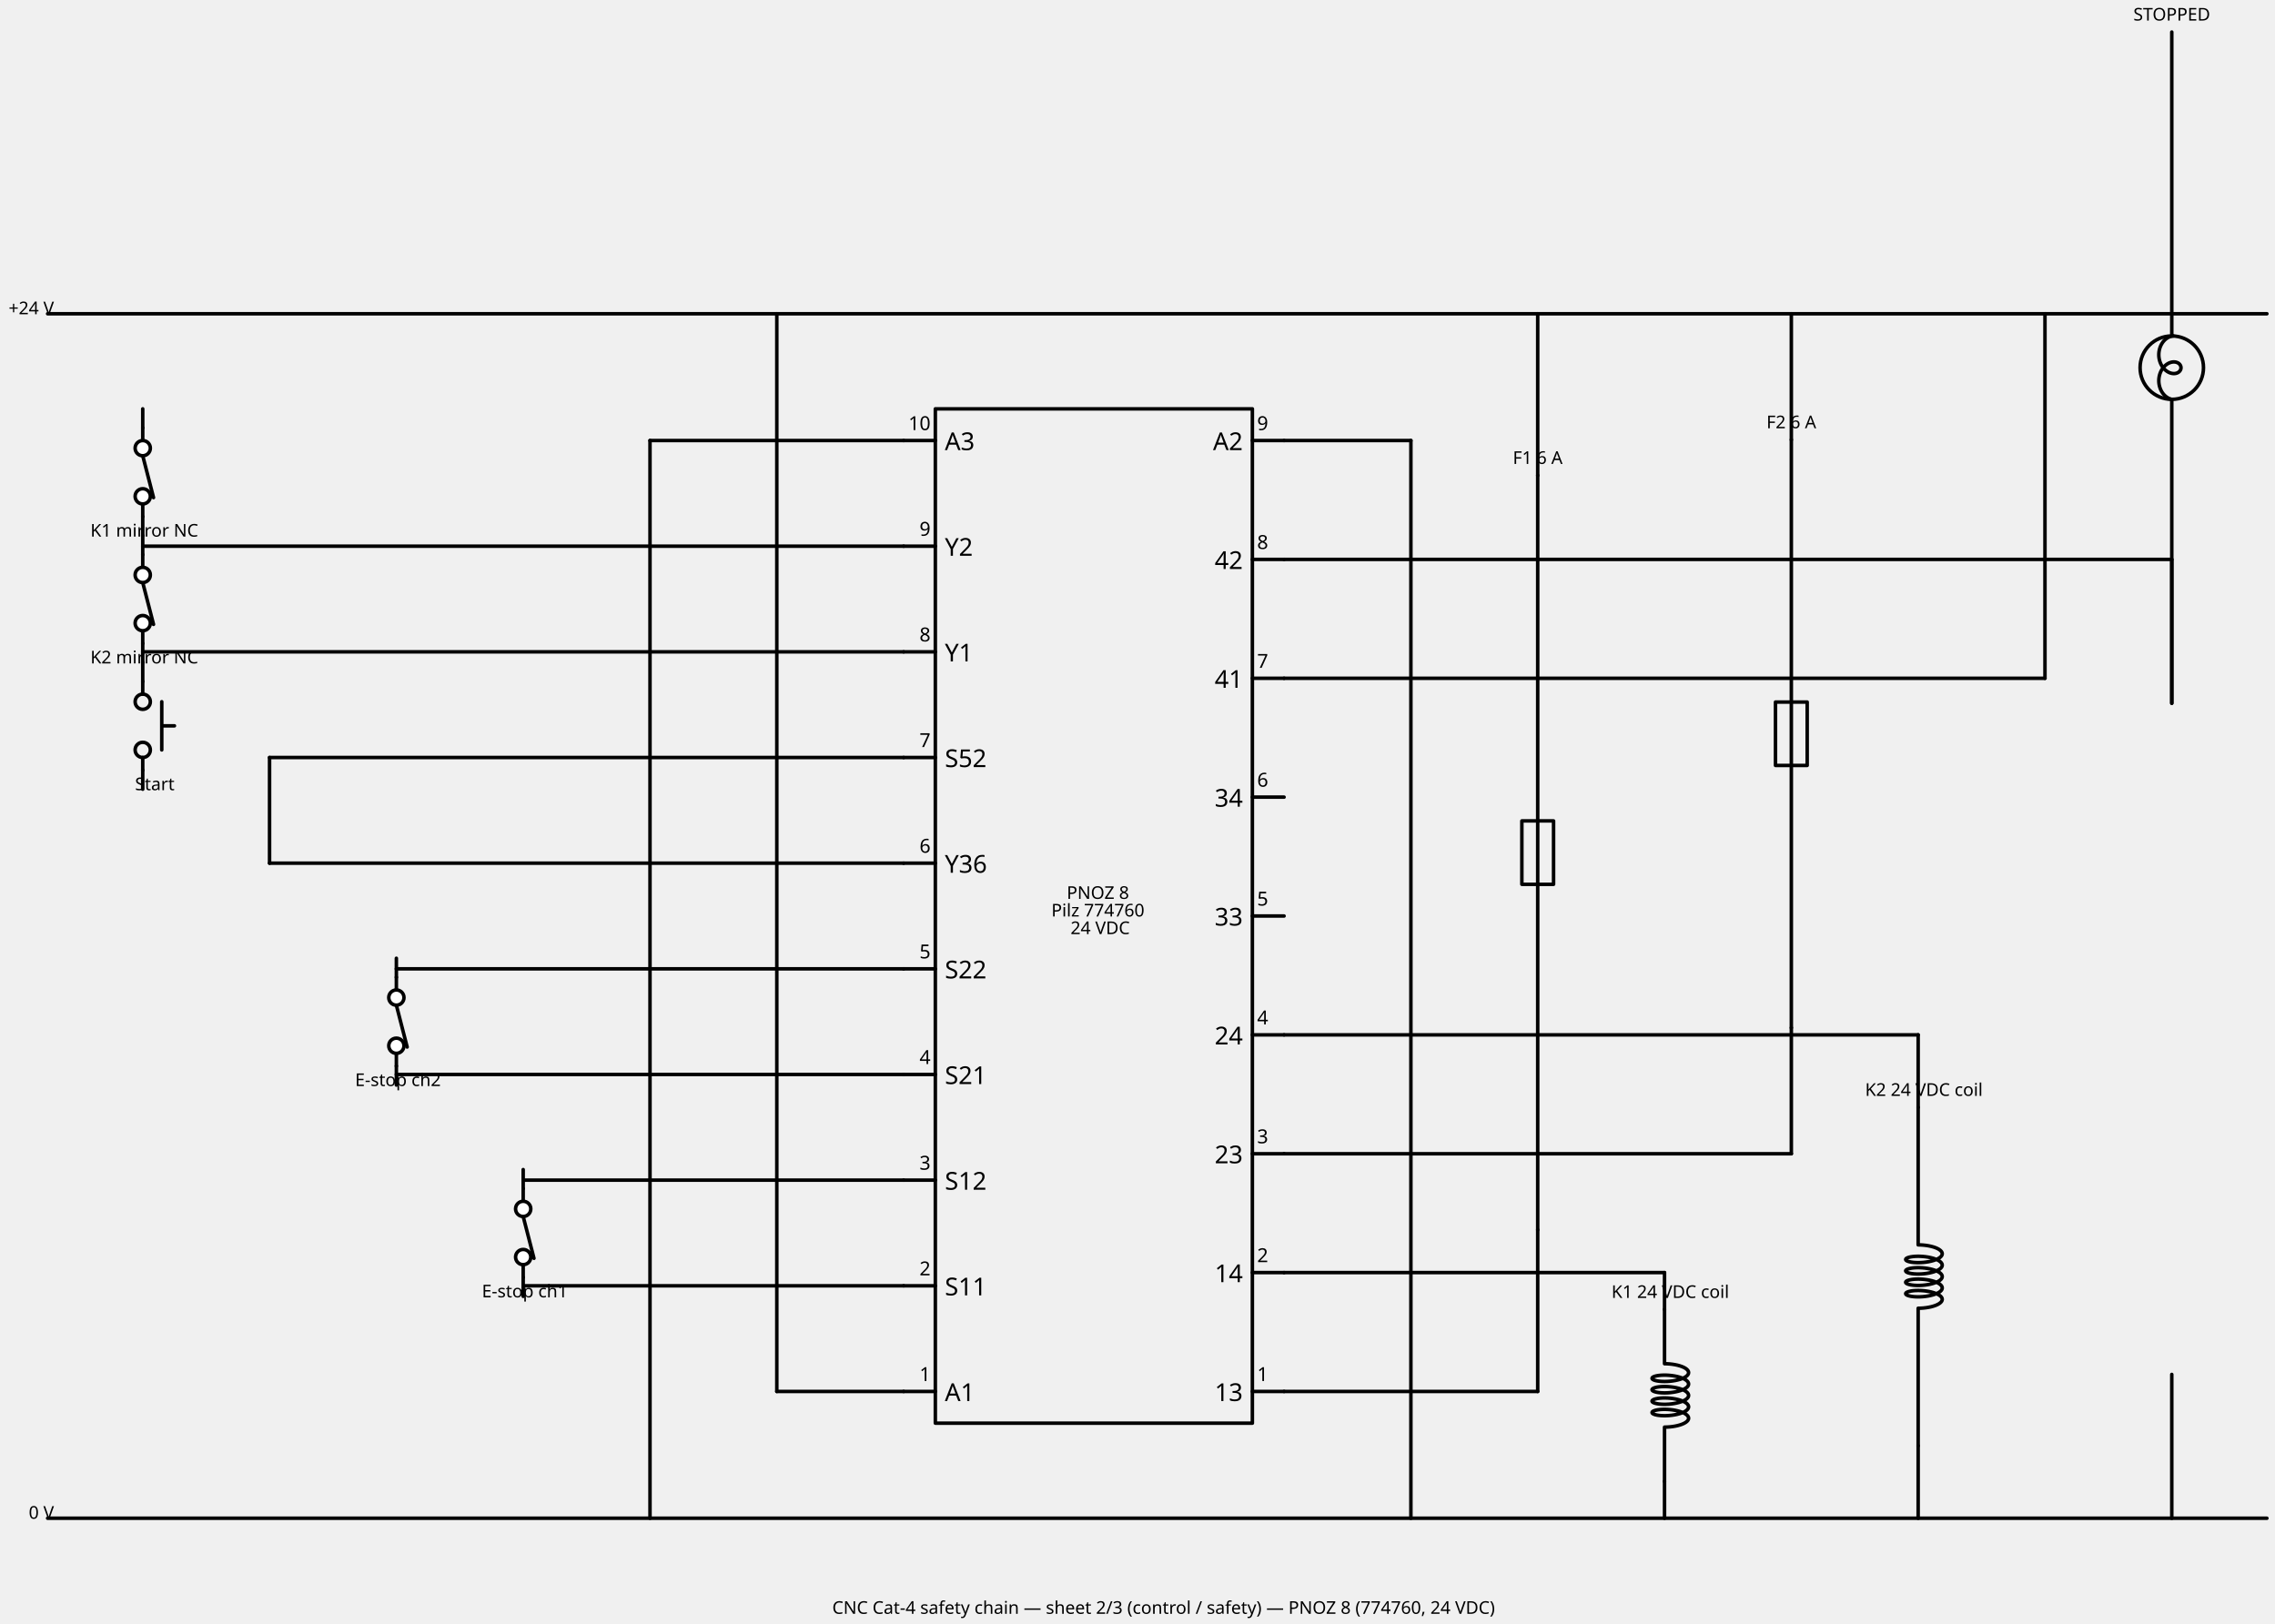
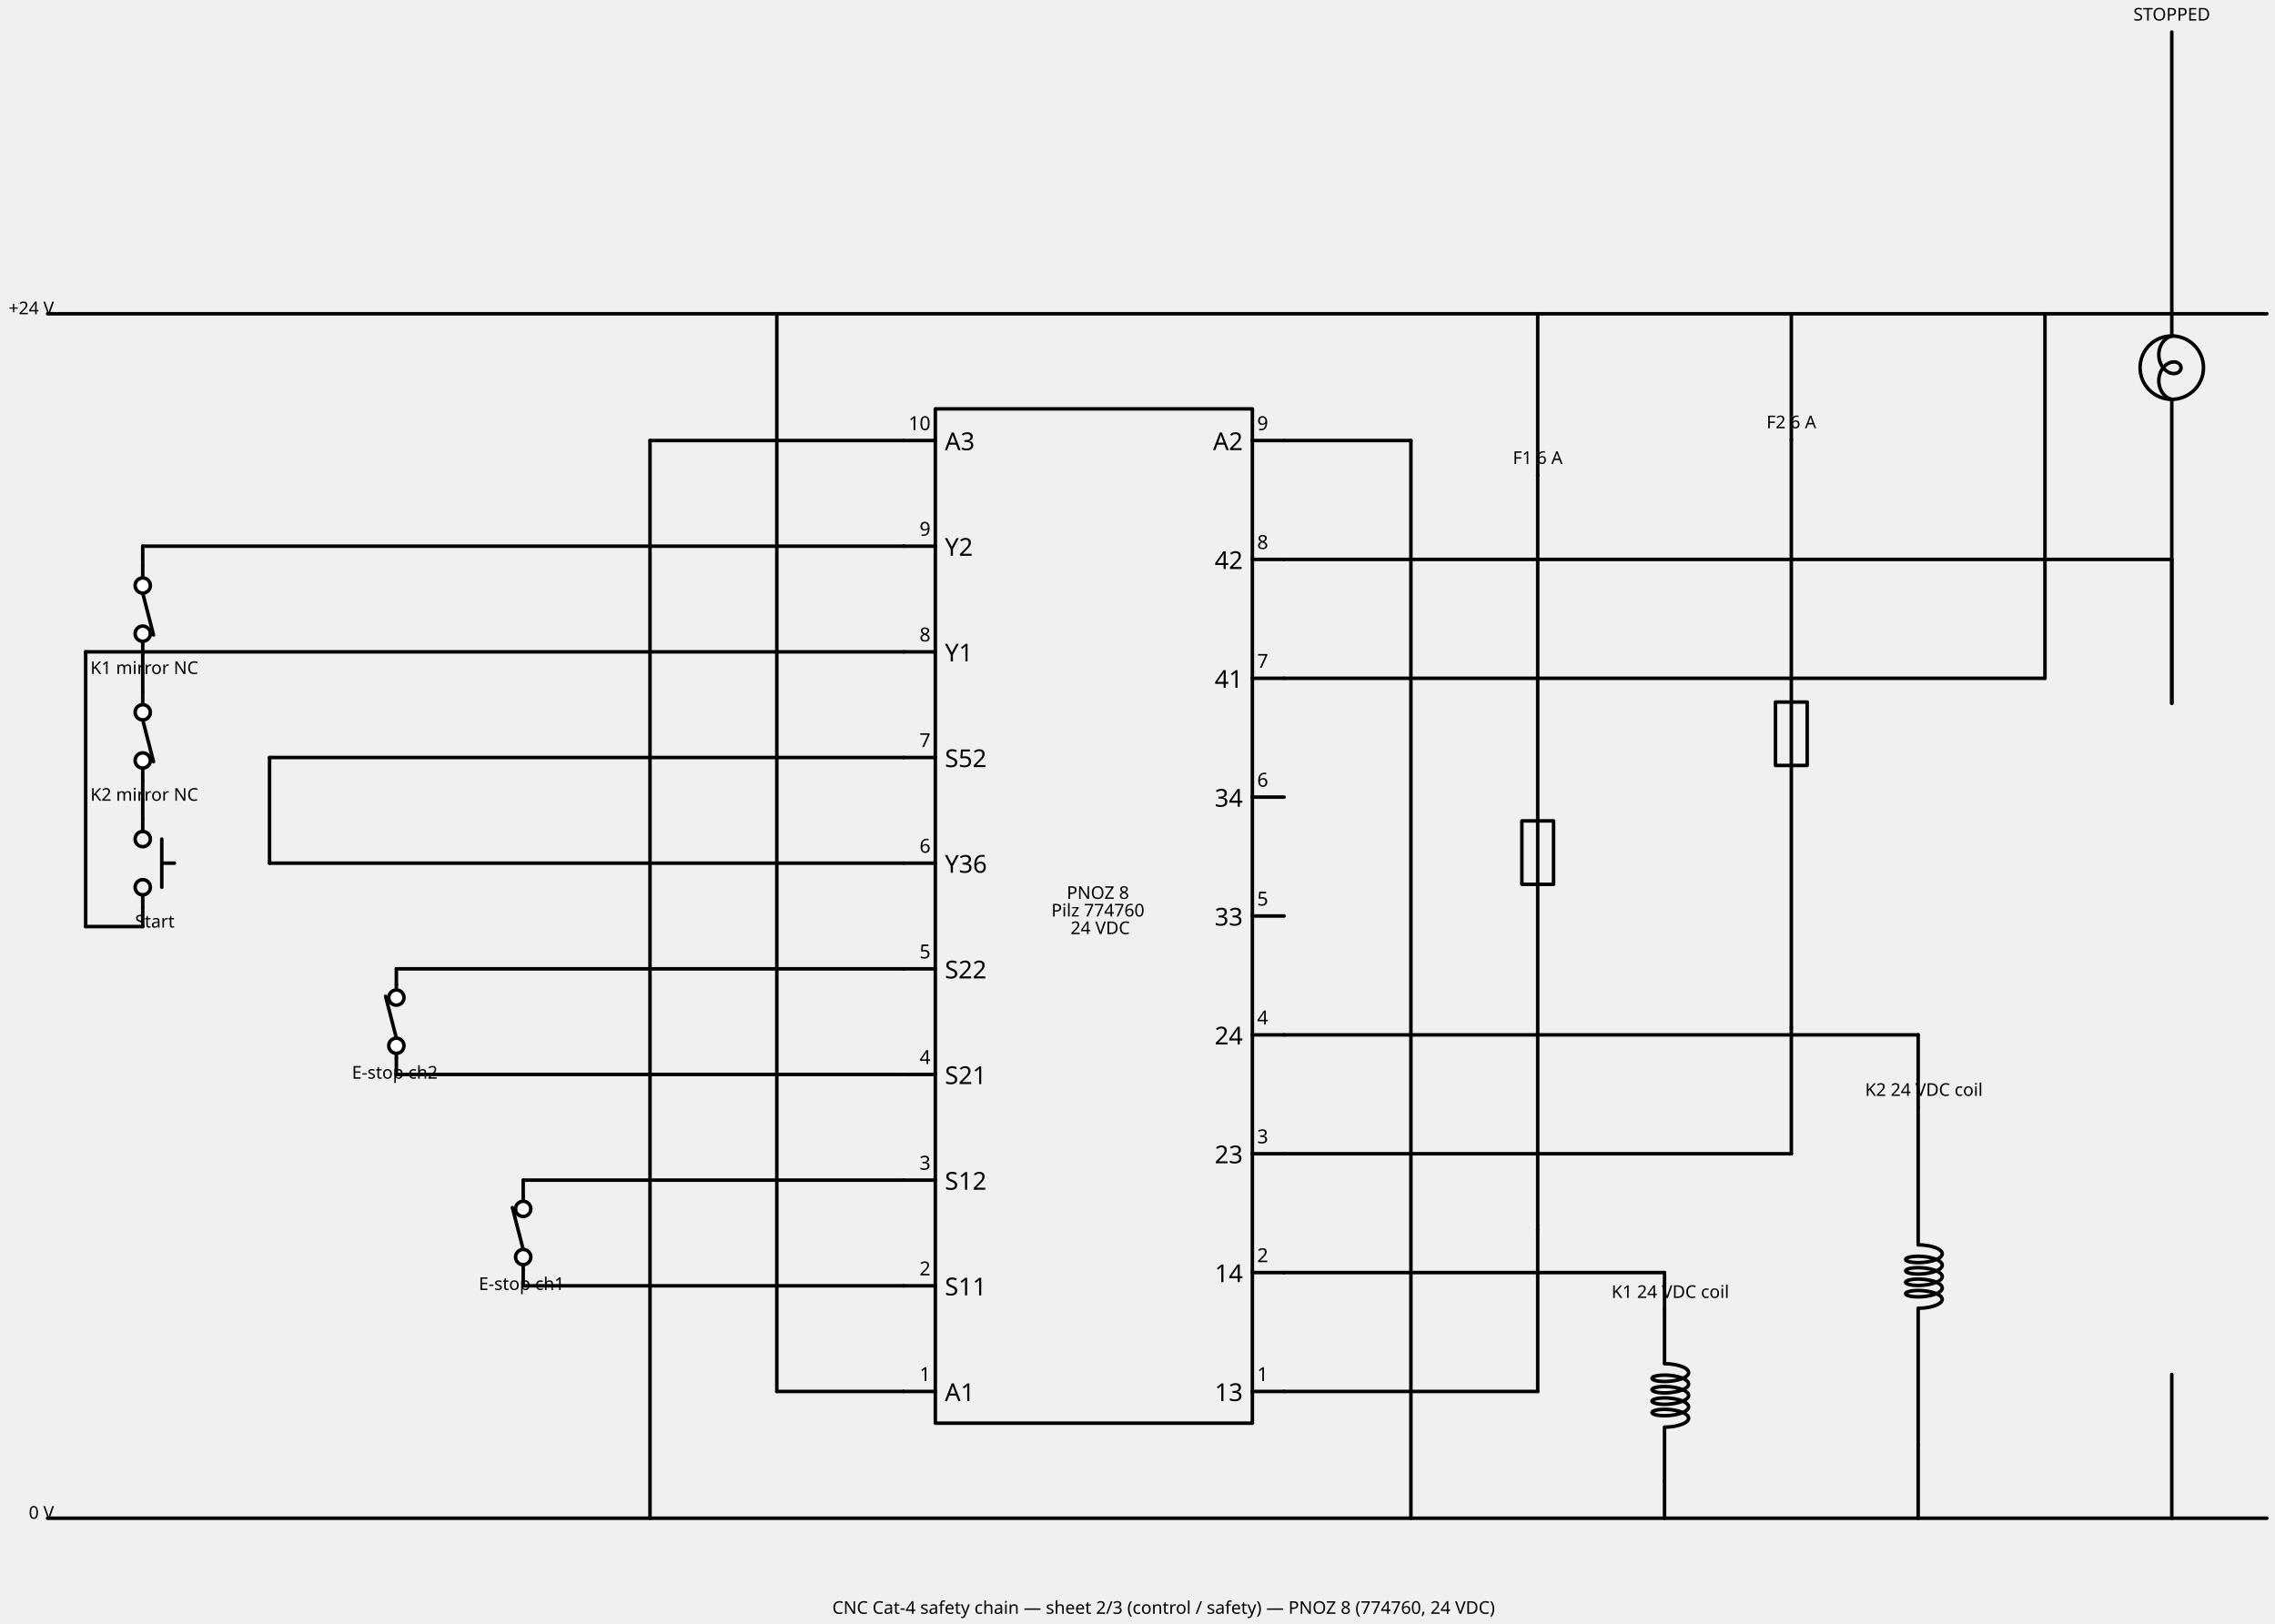
<svg xmlns="http://www.w3.org/2000/svg" xml:lang="en" height="922.175pt" width="1291.64pt" viewBox="-531.04 -808.175 1291.64 922.175">
-   <circle cx="-450.0" cy="-409.68" r="4.32" style="stroke:black;fill:none;stroke-width:2.0;stroke-dasharray:-;" />
-   <circle cx="-450.0" cy="-382.32" r="4.32" style="stroke:black;fill:none;stroke-width:2.0;stroke-dasharray:-;" />
+   <circle cx="-450.0" cy="-331.68" r="4.32" style="stroke:black;fill:none;stroke-width:2.0;stroke-dasharray:-;" />
+   <circle cx="-450.0" cy="-304.32" r="4.32" style="stroke:black;fill:none;stroke-width:2.0;stroke-dasharray:-;" />
  <circle cx="702.0" cy="-599.4" r="18.0" style="stroke:black;fill:none;stroke-width:2.0;stroke-dasharray:-;" />
  <path d="M 0.0,-0.0 L 180.0,-0.0 L 180.0,-576.0 L 0.0,-576.0 L 0.0,-0.0" style="stroke:black;fill:none;stroke-width:2.0;stroke-dasharray:-;stroke-linecap:round;stroke-linejoin:round;" />
  <path d="M 0.0,-18.0 L -18.0,-18.0" style="stroke:black;fill:none;stroke-width:2.0;stroke-dasharray:-;stroke-linecap:round;stroke-linejoin:round;" />
  <path d="M 0.0,-78 L -18.0,-78" style="stroke:black;fill:none;stroke-width:2.0;stroke-dasharray:-;stroke-linecap:round;stroke-linejoin:round;" />
  <path d="M 0.0,-138.0 L -18.0,-138.0" style="stroke:black;fill:none;stroke-width:2.0;stroke-dasharray:-;stroke-linecap:round;stroke-linejoin:round;" />
  <path d="M 0.0,-198.0 L -18.0,-198.0" style="stroke:black;fill:none;stroke-width:2.0;stroke-dasharray:-;stroke-linecap:round;stroke-linejoin:round;" />
  <path d="M 0.0,-258.0 L -18.0,-258.0" style="stroke:black;fill:none;stroke-width:2.0;stroke-dasharray:-;stroke-linecap:round;stroke-linejoin:round;" />
  <path d="M 0.0,-318.0 L -18.0,-318.0" style="stroke:black;fill:none;stroke-width:2.0;stroke-dasharray:-;stroke-linecap:round;stroke-linejoin:round;" />
  <path d="M 0.0,-378.0 L -18.0,-378.0" style="stroke:black;fill:none;stroke-width:2.0;stroke-dasharray:-;stroke-linecap:round;stroke-linejoin:round;" />
  <path d="M 0.0,-438 L -18.0,-438" style="stroke:black;fill:none;stroke-width:2.0;stroke-dasharray:-;stroke-linecap:round;stroke-linejoin:round;" />
  <path d="M 0.0,-498.0 L -18.0,-498.0" style="stroke:black;fill:none;stroke-width:2.0;stroke-dasharray:-;stroke-linecap:round;stroke-linejoin:round;" />
  <path d="M 0.0,-558.0 L -18.0,-558.0" style="stroke:black;fill:none;stroke-width:2.0;stroke-dasharray:-;stroke-linecap:round;stroke-linejoin:round;" />
  <path d="M 180.0,-18.0 L 198.0,-18.0" style="stroke:black;fill:none;stroke-width:2.0;stroke-dasharray:-;stroke-linecap:round;stroke-linejoin:round;" />
  <path d="M 180.0,-85.5 L 198.0,-85.5" style="stroke:black;fill:none;stroke-width:2.0;stroke-dasharray:-;stroke-linecap:round;stroke-linejoin:round;" />
  <path d="M 180.0,-153.0 L 198.0,-153.0" style="stroke:black;fill:none;stroke-width:2.0;stroke-dasharray:-;stroke-linecap:round;stroke-linejoin:round;" />
  <path d="M 180.0,-220.5 L 198.0,-220.5" style="stroke:black;fill:none;stroke-width:2.0;stroke-dasharray:-;stroke-linecap:round;stroke-linejoin:round;" />
  <path d="M 180.0,-288.0 L 198.0,-288.0" style="stroke:black;fill:none;stroke-width:2.0;stroke-dasharray:-;stroke-linecap:round;stroke-linejoin:round;" />
  <path d="M 180.0,-355.5 L 198.0,-355.5" style="stroke:black;fill:none;stroke-width:2.0;stroke-dasharray:-;stroke-linecap:round;stroke-linejoin:round;" />
  <path d="M 180.0,-423.0 L 198.0,-423.0" style="stroke:black;fill:none;stroke-width:2.0;stroke-dasharray:-;stroke-linecap:round;stroke-linejoin:round;" />
  <path d="M 180.0,-490.5 L 198.0,-490.5" style="stroke:black;fill:none;stroke-width:2.0;stroke-dasharray:-;stroke-linecap:round;stroke-linejoin:round;" />
  <path d="M 180.0,-558.0 L 198.0,-558.0" style="stroke:black;fill:none;stroke-width:2.0;stroke-dasharray:-;stroke-linecap:round;stroke-linejoin:round;" />
  <path d="M -18.0,-18.0 L -54.0,-18 L -90.0,-18" style="stroke:black;fill:none;stroke-width:2.0;stroke-dasharray:-;stroke-linecap:round;stroke-linejoin:round;" />
  <path d="M -90.0,-18.0 L -90,-324.0 L -90,-630.0" style="stroke:black;fill:none;stroke-width:2.0;stroke-dasharray:-;stroke-linecap:round;stroke-linejoin:round;" />
  <path d="M 198.0,-558.0 L 234.0,-558.0 L 270.0,-558.0" style="stroke:black;fill:none;stroke-width:2.0;stroke-dasharray:-;stroke-linecap:round;stroke-linejoin:round;" />
  <path d="M 270.0,-558.0 L 270,-252.0 L 270,54.0" style="stroke:black;fill:none;stroke-width:2.0;stroke-dasharray:-;stroke-linecap:round;stroke-linejoin:round;" />
  <path d="M -18.0,-558.0 L -90.0,-558.0 L -162.0,-558.0" style="stroke:black;fill:none;stroke-width:2.0;stroke-dasharray:-;stroke-linecap:round;stroke-linejoin:round;" />
  <path d="M -162.0,-558.0 L -162,-252.0 L -162,54.0" style="stroke:black;fill:none;stroke-width:2.0;stroke-dasharray:-;stroke-linecap:round;stroke-linejoin:round;" />
  <path d="M -18.0,-78 L -126.0,-78 L -234.0,-78" style="stroke:black;fill:none;stroke-width:2.0;stroke-dasharray:-;stroke-linecap:round;stroke-linejoin:round;" />
-   <path d="M -18.0,-138.0 L -126.0,-138 L -234.0,-138" style="stroke:black;fill:none;stroke-width:2.0;stroke-dasharray:-;stroke-linecap:round;stroke-linejoin:round;" />
-   <path d="M -234.0,-144.0 L -234.0,-138.6 L -234.0,-133.2" style="stroke:black;fill:none;stroke-width:2.0;stroke-dasharray:-;stroke-linecap:round;stroke-linejoin:round;" />
-   <path d="M -234.0,-133.2 L -234.0,-126.0 M -234.0,-117.36 L -227.88,-93.6 M -234.0,-90.0 L -234.0,-82.8" style="stroke:black;fill:none;stroke-width:2.0;stroke-dasharray:-;stroke-linecap:round;stroke-linejoin:round;" />
-   <path d="M -234.0,-82.8 L -234.0,-77.4 L -234.0,-72.0" style="stroke:black;fill:none;stroke-width:2.0;stroke-dasharray:-;stroke-linecap:round;stroke-linejoin:round;" />
+   <path d="M -234.0,-78 L -234.0,-82.5 L -234.0,-87" style="stroke:black;fill:none;stroke-width:2.0;stroke-dasharray:-;stroke-linecap:round;stroke-linejoin:round;" />
+   <path d="M -234.0,-87 L -234.0,-90.0 M -234.0,-98.64 L -240.12,-122.4 M -234.0,-126.0 L -234.0,-129.0" style="stroke:black;fill:none;stroke-width:2.0;stroke-dasharray:-;stroke-linecap:round;stroke-linejoin:round;" />
+   <path d="M -234.0,-129.0 L -234.0,-133.5 L -234.0,-138.0" style="stroke:black;fill:none;stroke-width:2.0;stroke-dasharray:-;stroke-linecap:round;stroke-linejoin:round;" />
+   <path d="M -234.0,-138.0 L -126.0,-138.0 L -18.0,-138.0" style="stroke:black;fill:none;stroke-width:2.0;stroke-dasharray:-;stroke-linecap:round;stroke-linejoin:round;" />
  <path d="M -18.0,-198.0 L -162.0,-198 L -306.0,-198" style="stroke:black;fill:none;stroke-width:2.0;stroke-dasharray:-;stroke-linecap:round;stroke-linejoin:round;" />
-   <path d="M -18.0,-258.0 L -162.0,-258 L -306.0,-258" style="stroke:black;fill:none;stroke-width:2.0;stroke-dasharray:-;stroke-linecap:round;stroke-linejoin:round;" />
-   <path d="M -306.0,-264.0 L -306.0,-258.6 L -306.0,-253.2" style="stroke:black;fill:none;stroke-width:2.0;stroke-dasharray:-;stroke-linecap:round;stroke-linejoin:round;" />
-   <path d="M -306.0,-253.2 L -306.0,-246 M -306.0,-237.36 L -299.88,-213.6 M -306.0,-210 L -306.0,-202.8" style="stroke:black;fill:none;stroke-width:2.0;stroke-dasharray:-;stroke-linecap:round;stroke-linejoin:round;" />
-   <path d="M -306.0,-202.8 L -306.0,-197.4 L -306.0,-192" style="stroke:black;fill:none;stroke-width:2.0;stroke-dasharray:-;stroke-linecap:round;stroke-linejoin:round;" />
+   <path d="M -306.0,-198.0 L -306.0,-202.5 L -306.0,-207.0" style="stroke:black;fill:none;stroke-width:2.0;stroke-dasharray:-;stroke-linecap:round;stroke-linejoin:round;" />
+   <path d="M -306.0,-207.0 L -306.0,-210 M -306.0,-218.64 L -312.12,-242.4 M -306.0,-246 L -306.0,-249.0" style="stroke:black;fill:none;stroke-width:2.0;stroke-dasharray:-;stroke-linecap:round;stroke-linejoin:round;" />
+   <path d="M -306.0,-249.0 L -306.0,-253.5 L -306.0,-258.0" style="stroke:black;fill:none;stroke-width:2.0;stroke-dasharray:-;stroke-linecap:round;stroke-linejoin:round;" />
+   <path d="M -306.0,-258.0 L -162.0,-258.0 L -18.0,-258.0" style="stroke:black;fill:none;stroke-width:2.0;stroke-dasharray:-;stroke-linecap:round;stroke-linejoin:round;" />
  <path d="M -18.0,-318.0 L -198.0,-318.0 L -378.0,-318" style="stroke:black;fill:none;stroke-width:2.0;stroke-dasharray:-;stroke-linecap:round;stroke-linejoin:round;" />
-   <path d="M -18.0,-378.0 L -198.0,-378.0 L -378.0,-378" style="stroke:black;fill:none;stroke-width:2.0;stroke-dasharray:-;stroke-linecap:round;stroke-linejoin:round;" />
-   <path d="M -378.0,-378.0 L -378.0,-348 L -378.0,-318" style="stroke:black;fill:none;stroke-width:2.0;stroke-dasharray:-;stroke-linecap:round;stroke-linejoin:round;" />
-   <path d="M -18.0,-438 L -234.0,-438 L -450.0,-438" style="stroke:black;fill:none;stroke-width:2.0;stroke-dasharray:-;stroke-linecap:round;stroke-linejoin:round;" />
+   <path d="M -378.0,-318.0 L -378.0,-348 L -378.0,-378.0" style="stroke:black;fill:none;stroke-width:2.0;stroke-dasharray:-;stroke-linecap:round;stroke-linejoin:round;" />
+   <path d="M -378.0,-378.0 L -198.0,-378.0 L -18.0,-378.0" style="stroke:black;fill:none;stroke-width:2.0;stroke-dasharray:-;stroke-linecap:round;stroke-linejoin:round;" />
  <path d="M -18.0,-498.0 L -234.0,-498.0 L -450.0,-498" style="stroke:black;fill:none;stroke-width:2.0;stroke-dasharray:-;stroke-linecap:round;stroke-linejoin:round;" />
-   <path d="M -450.0,-576.0 L -450.0,-570.6 L -450.0,-565.2" style="stroke:black;fill:none;stroke-width:2.0;stroke-dasharray:-;stroke-linecap:round;stroke-linejoin:round;" />
-   <path d="M -450.0,-565.2 L -450.0,-558.0 M -450.0,-549.36 L -443.88,-525.6 M -450.0,-522.0 L -450.0,-514.8" style="stroke:black;fill:none;stroke-width:2.0;stroke-dasharray:-;stroke-linecap:round;stroke-linejoin:round;" />
-   <path d="M -450.0,-514.8 L -450.0,-509.4 L -450.0,-504.0" style="stroke:black;fill:none;stroke-width:2.0;stroke-dasharray:-;stroke-linecap:round;stroke-linejoin:round;" />
-   <path d="M -450.0,-504.0 L -450.0,-498.6 L -450.0,-493.2" style="stroke:black;fill:none;stroke-width:2.0;stroke-dasharray:-;stroke-linecap:round;stroke-linejoin:round;" />
-   <path d="M -450.0,-493.2 L -450.0,-486.0 M -450.0,-477.36 L -443.88,-453.6 M -450.0,-450.0 L -450.0,-442.8" style="stroke:black;fill:none;stroke-width:2.0;stroke-dasharray:-;stroke-linecap:round;stroke-linejoin:round;" />
-   <path d="M -450.0,-442.8 L -450.0,-437.4 L -450.0,-432.0" style="stroke:black;fill:none;stroke-width:2.0;stroke-dasharray:-;stroke-linecap:round;stroke-linejoin:round;" />
-   <path d="M -450.0,-432.0 L -450.0,-426.6 L -450.0,-421.2" style="stroke:black;fill:none;stroke-width:2.0;stroke-dasharray:-;stroke-linecap:round;stroke-linejoin:round;" />
-   <path d="M -450.0,-421.2 L -450.0,-414.0 M -439.2,-409.68 L -439.2,-382.32 M -439.2,-396.0 L -432.0,-396.0 M -450.0,-378.0 L -450.0,-370.8" style="stroke:black;fill:none;stroke-width:2.0;stroke-dasharray:-;stroke-linecap:round;stroke-linejoin:round;" />
-   <path d="M -450.0,-370.8 L -450.0,-365.4 L -450.0,-360.0" style="stroke:black;fill:none;stroke-width:2.0;stroke-dasharray:-;stroke-linecap:round;stroke-linejoin:round;" />
+   <path d="M -450.0,-498.0 L -450.0,-492.6 L -450.0,-487.2" style="stroke:black;fill:none;stroke-width:2.0;stroke-dasharray:-;stroke-linecap:round;stroke-linejoin:round;" />
+   <path d="M -450.0,-487.2 L -450.0,-480.0 M -450.0,-471.36 L -443.88,-447.6 M -450.0,-444.0 L -450.0,-436.8" style="stroke:black;fill:none;stroke-width:2.0;stroke-dasharray:-;stroke-linecap:round;stroke-linejoin:round;" />
+   <path d="M -450.0,-436.8 L -450.0,-431.4 L -450.0,-426.0" style="stroke:black;fill:none;stroke-width:2.0;stroke-dasharray:-;stroke-linecap:round;stroke-linejoin:round;" />
+   <path d="M -450.0,-426.0 L -450.0,-420.6 L -450.0,-415.2" style="stroke:black;fill:none;stroke-width:2.0;stroke-dasharray:-;stroke-linecap:round;stroke-linejoin:round;" />
+   <path d="M -450.0,-415.2 L -450.0,-408 M -450.0,-399.36 L -443.88,-375.6 M -450.0,-372 L -450.0,-364.8" style="stroke:black;fill:none;stroke-width:2.0;stroke-dasharray:-;stroke-linecap:round;stroke-linejoin:round;" />
+   <path d="M -450.0,-364.8 L -450.0,-359.4 L -450.0,-354.0" style="stroke:black;fill:none;stroke-width:2.0;stroke-dasharray:-;stroke-linecap:round;stroke-linejoin:round;" />
+   <path d="M -450.0,-354.0 L -450.0,-348.6 L -450.0,-343.2" style="stroke:black;fill:none;stroke-width:2.0;stroke-dasharray:-;stroke-linecap:round;stroke-linejoin:round;" />
+   <path d="M -450.0,-343.2 L -450.0,-336 M -439.2,-331.68 L -439.2,-304.32 M -439.2,-318 L -432.0,-318 M -450.0,-300 L -450.0,-292.8" style="stroke:black;fill:none;stroke-width:2.0;stroke-dasharray:-;stroke-linecap:round;stroke-linejoin:round;" />
+   <path d="M -450.0,-292.8 L -450.0,-287.4 L -450.0,-282.0" style="stroke:black;fill:none;stroke-width:2.0;stroke-dasharray:-;stroke-linecap:round;stroke-linejoin:round;" />
+   <path d="M -18.0,-438 L -250.2,-438 L -482.4,-438" style="stroke:black;fill:none;stroke-width:2.0;stroke-dasharray:-;stroke-linecap:round;stroke-linejoin:round;" />
+   <path d="M -482.4,-438 L -482.4,-360.0 L -482.4,-282.0" style="stroke:black;fill:none;stroke-width:2.0;stroke-dasharray:-;stroke-linecap:round;stroke-linejoin:round;" />
+   <path d="M -482.4,-282.0 L -466.2,-282.0 L -450.0,-282.0" style="stroke:black;fill:none;stroke-width:2.0;stroke-dasharray:-;stroke-linecap:round;stroke-linejoin:round;" />
  <path d="M 198.0,-18.0 L 270.0,-18.0 L 342.0,-18.0" style="stroke:black;fill:none;stroke-width:2.0;stroke-dasharray:-;stroke-linecap:round;stroke-linejoin:round;" />
  <path d="M 342.0,-18.0 L 342.0,-63.9 L 342.0,-109.8" style="stroke:black;fill:none;stroke-width:2.0;stroke-dasharray:-;stroke-linecap:round;stroke-linejoin:round;" />
  <path d="M 342.0,-109.8 L 342.0,-306.0 L 333.0,-306.0 L 333.0,-342.0 L 351.0,-342.0 L 351.0,-306.0 L 342.0,-306.0 M 342.0,-342.0 L 342.0,-538.2" style="stroke:black;fill:none;stroke-width:2.0;stroke-dasharray:-;stroke-linecap:round;stroke-linejoin:round;" />
  <path d="M 342.0,-306.0 L 342.0,-342.0" style="stroke:black;fill:none;stroke-width:2.0;stroke-dasharray:-;stroke-linecap:round;stroke-linejoin:round;" />
  <path d="M 342.0,-538.2 L 342.0,-584.1 L 342.0,-630.0" style="stroke:black;fill:none;stroke-width:2.0;stroke-dasharray:-;stroke-linecap:round;stroke-linejoin:round;" />
  <path d="M 198.0,-85.5 L 306.0,-85.5 L 414.0,-85.5" style="stroke:black;fill:none;stroke-width:2.0;stroke-dasharray:-;stroke-linecap:round;stroke-linejoin:round;" />
  <path d="M 414.0,-85.5 L 414.0,-75.038 L 414.0,-64.575" style="stroke:black;fill:none;stroke-width:2.0;stroke-dasharray:-;stroke-linecap:round;stroke-linejoin:round;" />
  <path d="M 414.0,-64.575 L 414.0,-33.75 L 415.463,-33.717 L 416.964,-33.616 L 418.472,-33.446 L 419.955,-33.208 L 421.382,-32.904 L 422.722,-32.536 L 423.947,-32.11 L 425.033,-31.63 L 425.954,-31.105 L 426.693,-30.542 L 427.234,-29.95 L 427.565,-29.338 L 427.679,-28.716 L 427.574,-28.093 L 427.252,-27.481 L 426.72,-26.887 L 425.989,-26.323 L 425.075,-25.796 L 423.996,-25.315 L 422.776,-24.886 L 421.44,-24.516 L 420.016,-24.209 L 418.535,-23.968 L 417.027,-23.795 L 415.525,-23.691 L 414.06,-23.656 L 412.663,-23.685 L 411.363,-23.776 L 410.188,-23.924 L 409.162,-24.122 L 408.308,-24.362 L 407.643,-24.638 L 407.181,-24.939 L 406.932,-25.257 L 406.901,-25.581 L 407.089,-25.901 L 407.492,-26.208 L 408.101,-26.492 L 408.904,-26.744 L 409.883,-26.955 L 411.019,-27.117 L 412.286,-27.225 L 413.659,-27.272 L 415.108,-27.255 L 416.603,-27.17 L 418.112,-27.017 L 419.604,-26.795 L 421.047,-26.506 L 422.41,-26.153 L 423.666,-25.74 L 424.787,-25.273 L 425.749,-24.759 L 426.534,-24.204 L 427.123,-23.618 L 427.505,-23.01 L 427.671,-22.389 L 427.619,-21.766 L 427.349,-21.15 L 426.866,-20.551 L 426.181,-19.979 L 425.309,-19.442 L 424.268,-18.949 L 423.08,-18.507 L 421.769,-18.123 L 420.364,-17.8 L 418.893,-17.543 L 417.389,-17.354 L 415.883,-17.234 L 414.406,-17.182 L 412.99,-17.196 L 411.664,-17.273 L 410.457,-17.407 L 409.393,-17.594 L 408.496,-17.825 L 407.784,-18.093 L 407.273,-18.389 L 406.972,-18.704 L 406.889,-19.027 L 407.024,-19.349 L 407.376,-19.66 L 407.937,-19.95 L 408.695,-20.21 L 409.634,-20.432 L 410.734,-20.606 L 411.972,-20.728 L 413.322,-20.79 L 414.755,-20.788 L 416.242,-20.72 L 417.751,-20.583 L 419.25,-20.378 L 420.707,-20.105 L 422.092,-19.767 L 423.376,-19.368 L 424.532,-18.913 L 425.534,-18.409 L 426.363,-17.864 L 427,-17.284 L 427.433,-16.68 L 427.652,-16.062 L 427.652,-15.438 L 427.433,-14.82 L 427,-14.216 L 426.363,-13.636 L 425.534,-13.091 L 424.532,-12.587 L 423.376,-12.132 L 422.092,-11.733 L 420.707,-11.395 L 419.25,-11.122 L 417.751,-10.917 L 416.242,-10.78 L 414.755,-10.712 L 413.322,-10.71 L 411.972,-10.772 L 410.734,-10.894 L 409.634,-11.068 L 408.695,-11.29 L 407.937,-11.55 L 407.376,-11.84 L 407.024,-12.151 L 406.889,-12.473 L 406.972,-12.796 L 407.273,-13.111 L 407.784,-13.407 L 408.496,-13.675 L 409.393,-13.906 L 410.457,-14.093 L 411.664,-14.227 L 412.99,-14.304 L 414.406,-14.318 L 415.883,-14.266 L 417.389,-14.146 L 418.893,-13.957 L 420.364,-13.7 L 421.769,-13.377 L 423.08,-12.993 L 424.268,-12.551 L 425.309,-12.058 L 426.181,-11.521 L 426.866,-10.949 L 427.349,-10.35 L 427.619,-9.734 L 427.671,-9.111 L 427.505,-8.49 L 427.123,-7.882 L 426.534,-7.296 L 425.749,-6.741 L 424.787,-6.227 L 423.666,-5.76 L 422.41,-5.347 L 421.047,-4.994 L 419.604,-4.705 L 418.112,-4.483 L 416.603,-4.33 L 415.108,-4.245 L 413.659,-4.228 L 412.286,-4.275 L 411.019,-4.383 L 409.883,-4.545 L 408.904,-4.756 L 408.101,-5.008 L 407.492,-5.292 L 407.089,-5.599 L 406.901,-5.919 L 406.932,-6.243 L 407.181,-6.561 L 407.643,-6.862 L 408.308,-7.138 L 409.162,-7.378 L 410.188,-7.576 L 411.363,-7.724 L 412.663,-7.815 L 414.06,-7.844 L 415.525,-7.809 L 417.027,-7.705 L 418.535,-7.532 L 420.016,-7.291 L 421.44,-6.984 L 422.776,-6.614 L 423.996,-6.185 L 425.075,-5.704 L 425.989,-5.177 L 426.72,-4.613 L 427.252,-4.019 L 427.574,-3.407 L 427.679,-2.784 L 427.565,-2.162 L 427.234,-1.55 L 426.693,-0.958 L 425.954,-0.395 L 425.033,0.13 L 423.947,0.61 L 422.722,1.036 L 421.382,1.404 L 419.955,1.708 L 418.472,1.946 L 416.964,2.116 L 415.463,2.217 L 414,2.25 L 414,33.075" style="stroke:black;fill:none;stroke-width:2.0;stroke-dasharray:-;stroke-linecap:round;stroke-linejoin:round;" />
  <path d="M 414.0,33.075 L 414.0,43.537 L 414.0,54.0" style="stroke:black;fill:none;stroke-width:2.0;stroke-dasharray:-;stroke-linecap:round;stroke-linejoin:round;" />
  <path d="M 198.0,-153.0 L 342.0,-153.0 L 486.0,-153.0" style="stroke:black;fill:none;stroke-width:2.0;stroke-dasharray:-;stroke-linecap:round;stroke-linejoin:round;" />
  <path d="M 486.0,-153.0 L 486.0,-188.775 L 486.0,-224.55" style="stroke:black;fill:none;stroke-width:2.0;stroke-dasharray:-;stroke-linecap:round;stroke-linejoin:round;" />
  <path d="M 486.0,-224.55 L 486.0,-373.5 L 477.0,-373.5 L 477.0,-409.5 L 495.0,-409.5 L 495.0,-373.5 L 486.0,-373.5 M 486.0,-409.5 L 486.0,-558.45" style="stroke:black;fill:none;stroke-width:2.0;stroke-dasharray:-;stroke-linecap:round;stroke-linejoin:round;" />
  <path d="M 486.0,-373.5 L 486.0,-409.5" style="stroke:black;fill:none;stroke-width:2.0;stroke-dasharray:-;stroke-linecap:round;stroke-linejoin:round;" />
  <path d="M 486.0,-558.45 L 486.0,-594.225 L 486.0,-630.0" style="stroke:black;fill:none;stroke-width:2.0;stroke-dasharray:-;stroke-linecap:round;stroke-linejoin:round;" />
  <path d="M 198.0,-220.5 L 378.0,-220.5 L 558.0,-220.5" style="stroke:black;fill:none;stroke-width:2.0;stroke-dasharray:-;stroke-linecap:round;stroke-linejoin:round;" />
  <path d="M 558.0,-220.5 L 558.0,-199.912 L 558.0,-179.325" style="stroke:black;fill:none;stroke-width:2.0;stroke-dasharray:-;stroke-linecap:round;stroke-linejoin:round;" />
  <path d="M 558.0,-179.325 L 558.0,-101.25 L 559.463,-101.217 L 560.964,-101.116 L 562.472,-100.946 L 563.955,-100.708 L 565.382,-100.404 L 566.722,-100.036 L 567.947,-99.61 L 569.033,-99.13 L 569.954,-98.605 L 570.693,-98.042 L 571.234,-97.45 L 571.565,-96.838 L 571.679,-96.216 L 571.574,-95.593 L 571.252,-94.981 L 570.72,-94.387 L 569.989,-93.823 L 569.075,-93.296 L 567.996,-92.815 L 566.776,-92.386 L 565.44,-92.016 L 564.016,-91.709 L 562.535,-91.468 L 561.027,-91.295 L 559.525,-91.191 L 558.06,-91.156 L 556.663,-91.185 L 555.363,-91.276 L 554.188,-91.424 L 553.162,-91.622 L 552.308,-91.862 L 551.643,-92.138 L 551.181,-92.439 L 550.932,-92.757 L 550.901,-93.081 L 551.089,-93.401 L 551.492,-93.708 L 552.101,-93.992 L 552.904,-94.244 L 553.883,-94.455 L 555.019,-94.617 L 556.286,-94.725 L 557.659,-94.772 L 559.108,-94.755 L 560.603,-94.67 L 562.112,-94.517 L 563.604,-94.295 L 565.047,-94.006 L 566.41,-93.653 L 567.666,-93.24 L 568.787,-92.773 L 569.749,-92.259 L 570.534,-91.704 L 571.123,-91.118 L 571.505,-90.51 L 571.671,-89.889 L 571.619,-89.266 L 571.349,-88.65 L 570.866,-88.051 L 570.181,-87.479 L 569.309,-86.942 L 568.268,-86.449 L 567.08,-86.007 L 565.769,-85.623 L 564.364,-85.3 L 562.893,-85.043 L 561.389,-84.854 L 559.883,-84.734 L 558.406,-84.682 L 556.99,-84.696 L 555.664,-84.773 L 554.457,-84.907 L 553.393,-85.094 L 552.496,-85.325 L 551.784,-85.593 L 551.273,-85.889 L 550.972,-86.204 L 550.889,-86.527 L 551.024,-86.849 L 551.376,-87.16 L 551.937,-87.45 L 552.695,-87.71 L 553.634,-87.932 L 554.734,-88.106 L 555.972,-88.228 L 557.322,-88.29 L 558.755,-88.288 L 560.242,-88.22 L 561.751,-88.083 L 563.25,-87.878 L 564.707,-87.605 L 566.092,-87.267 L 567.376,-86.868 L 568.532,-86.413 L 569.534,-85.909 L 570.363,-85.364 L 571,-84.784 L 571.433,-84.18 L 571.652,-83.562 L 571.652,-82.938 L 571.433,-82.32 L 571,-81.716 L 570.363,-81.136 L 569.534,-80.591 L 568.532,-80.087 L 567.376,-79.632 L 566.092,-79.233 L 564.707,-78.895 L 563.25,-78.622 L 561.751,-78.417 L 560.242,-78.28 L 558.755,-78.212 L 557.322,-78.21 L 555.972,-78.272 L 554.734,-78.394 L 553.634,-78.568 L 552.695,-78.79 L 551.937,-79.05 L 551.376,-79.34 L 551.024,-79.651 L 550.889,-79.973 L 550.972,-80.296 L 551.273,-80.611 L 551.784,-80.907 L 552.496,-81.175 L 553.393,-81.406 L 554.457,-81.593 L 555.664,-81.727 L 556.99,-81.804 L 558.406,-81.818 L 559.883,-81.766 L 561.389,-81.646 L 562.893,-81.457 L 564.364,-81.2 L 565.769,-80.877 L 567.08,-80.493 L 568.268,-80.051 L 569.309,-79.558 L 570.181,-79.021 L 570.866,-78.449 L 571.349,-77.85 L 571.619,-77.234 L 571.671,-76.611 L 571.505,-75.99 L 571.123,-75.382 L 570.534,-74.796 L 569.749,-74.241 L 568.787,-73.727 L 567.666,-73.26 L 566.41,-72.847 L 565.047,-72.494 L 563.604,-72.205 L 562.112,-71.983 L 560.603,-71.83 L 559.108,-71.745 L 557.659,-71.728 L 556.286,-71.775 L 555.019,-71.883 L 553.883,-72.045 L 552.904,-72.256 L 552.101,-72.508 L 551.492,-72.792 L 551.089,-73.099 L 550.901,-73.419 L 550.932,-73.743 L 551.181,-74.061 L 551.643,-74.362 L 552.308,-74.638 L 553.162,-74.878 L 554.188,-75.076 L 555.363,-75.224 L 556.663,-75.315 L 558.06,-75.344 L 559.525,-75.309 L 561.027,-75.205 L 562.535,-75.032 L 564.016,-74.791 L 565.44,-74.484 L 566.776,-74.114 L 567.996,-73.685 L 569.075,-73.204 L 569.989,-72.677 L 570.72,-72.113 L 571.252,-71.519 L 571.574,-70.907 L 571.679,-70.284 L 571.565,-69.662 L 571.234,-69.05 L 570.693,-68.458 L 569.954,-67.895 L 569.033,-67.37 L 567.947,-66.89 L 566.722,-66.464 L 565.382,-66.096 L 563.955,-65.792 L 562.472,-65.554 L 560.964,-65.384 L 559.463,-65.283 L 558,-65.25 L 558,12.825" style="stroke:black;fill:none;stroke-width:2.0;stroke-dasharray:-;stroke-linecap:round;stroke-linejoin:round;" />
  <path d="M 558.0,12.825 L 558.0,33.413 L 558.0,54.0" style="stroke:black;fill:none;stroke-width:2.0;stroke-dasharray:-;stroke-linecap:round;stroke-linejoin:round;" />
  <path d="M 198.0,-423.0 L 414.0,-423.0 L 630.0,-423.0" style="stroke:black;fill:none;stroke-width:2.0;stroke-dasharray:-;stroke-linecap:round;stroke-linejoin:round;" />
  <path d="M 630.0,-423.0 L 630.0,-526.5 L 630.0,-630.0" style="stroke:black;fill:none;stroke-width:2.0;stroke-dasharray:-;stroke-linecap:round;stroke-linejoin:round;" />
  <path d="M 198.0,-490.5 L 450.0,-490.5 L 702.0,-490.5" style="stroke:black;fill:none;stroke-width:2.0;stroke-dasharray:-;stroke-linecap:round;stroke-linejoin:round;" />
  <path d="M 702.0,-490.5 L 702.0,-449.662 L 702.0,-408.825" style="stroke:black;fill:none;stroke-width:2.0;stroke-dasharray:-;stroke-linecap:round;stroke-linejoin:round;" />
  <path d="M 702.0,-408.825 L 702.0,-581.4 L 702.0,-581.4 M 702.0,-617.4 L 702.0,-617.4 L 702.0,-789.975" style="stroke:black;fill:none;stroke-width:2.0;stroke-dasharray:-;stroke-linecap:round;stroke-linejoin:round;" />
  <path d="M 702.0,-581.4 L 701.374,-581.556 L 700.744,-581.777 L 700.116,-582.064 L 699.495,-582.417 L 698.89,-582.834 L 698.304,-583.312 L 697.745,-583.851 L 697.218,-584.447 L 696.728,-585.095 L 696.279,-585.793 L 695.878,-586.535 L 695.527,-587.317 L 695.23,-588.132 L 694.99,-588.975 L 694.81,-589.841 L 694.691,-590.722 L 694.634,-591.612 L 694.641,-592.505 L 694.71,-593.394 L 694.842,-594.272 L 695.034,-595.134 L 695.286,-595.972 L 695.594,-596.781 L 695.955,-597.555 L 696.366,-598.288 L 696.823,-598.976 L 697.322,-599.615 L 697.856,-600.199 L 698.421,-600.726 L 699.011,-601.192 L 699.62,-601.596 L 700.242,-601.935 L 700.872,-602.209 L 701.501,-602.417 L 702.126,-602.56 L 702.738,-602.638 L 703.332,-602.653 L 703.902,-602.607 L 704.442,-602.503 L 704.947,-602.344 L 705.412,-602.135 L 705.832,-601.879 L 706.203,-601.583 L 706.521,-601.25 L 706.783,-600.886 L 706.986,-600.499 L 707.129,-600.093 L 707.21,-599.676 L 707.228,-599.253 L 707.183,-598.832 L 707.075,-598.419 L 706.906,-598.021 L 706.676,-597.643 L 706.39,-597.292 L 706.048,-596.974 L 705.656,-596.694 L 705.216,-596.458 L 704.733,-596.27 L 704.212,-596.135 L 703.659,-596.055 L 703.078,-596.036 L 702.475,-596.077 L 701.857,-596.183 L 701.23,-596.354 L 700.599,-596.591 L 699.972,-596.893 L 699.355,-597.26 L 698.753,-597.691 L 698.173,-598.184 L 697.621,-598.736 L 697.102,-599.344 L 696.621,-600.005 L 696.183,-600.713 L 695.793,-601.465 L 695.454,-602.255 L 695.17,-603.077 L 694.944,-603.926 L 694.777,-604.795 L 694.672,-605.679 L 694.63,-606.57 L 694.651,-607.463 L 694.735,-608.35 L 694.88,-609.225 L 695.087,-610.082 L 695.352,-610.914 L 695.672,-611.715 L 696.045,-612.48 L 696.468,-613.204 L 696.934,-613.881 L 697.441,-614.507 L 697.983,-615.078 L 698.554,-615.591 L 699.149,-616.044 L 699.762,-616.433 L 700.387,-616.757 L 701.017,-617.016 L 701.646,-617.209 L 702.268,-617.337 L 702.876,-617.4" style="stroke:black;fill:none;stroke-width:2.0;stroke-dasharray:-;stroke-linecap:round;stroke-linejoin:round;" />
  <path d="M 702.0,-27.675 L 702.0,13.162 L 702.0,54.0" style="stroke:black;fill:none;stroke-width:2.0;stroke-dasharray:-;stroke-linecap:round;stroke-linejoin:round;" />
  <path d="M -504.0,-630.0 L 126.0,-630.0 L 756.0,-630.0" style="stroke:black;fill:none;stroke-width:2.0;stroke-dasharray:-;stroke-linecap:round;stroke-linejoin:round;" />
  <path d="M -504.0,54.0 L 126.0,54.0 L 756.0,54.0" style="stroke:black;fill:none;stroke-width:2.0;stroke-dasharray:-;stroke-linecap:round;stroke-linejoin:round;" />
  <text x="-2.7" y="-31.7" dominant-baseline="ideographic" fill="black" font-size="11" font-family="sans" text-anchor="end">
    <tspan x="-2.7" dy="11">1</tspan>
  </text>
  <text x="5.4" y="-32.0" dominant-baseline="central" fill="black" font-size="14" font-family="sans" text-anchor="start">
    <tspan x="5.4" dy="14">A1</tspan>
  </text>
  <text x="-2.7" y="-91.7" dominant-baseline="ideographic" fill="black" font-size="11" font-family="sans" text-anchor="end">
    <tspan x="-2.7" dy="11">2</tspan>
  </text>
  <text x="5.4" y="-92" dominant-baseline="central" fill="black" font-size="14" font-family="sans" text-anchor="start">
    <tspan x="5.4" dy="14">S11</tspan>
  </text>
  <text x="-2.7" y="-151.7" dominant-baseline="ideographic" fill="black" font-size="11" font-family="sans" text-anchor="end">
    <tspan x="-2.7" dy="11">3</tspan>
  </text>
  <text x="5.4" y="-152.0" dominant-baseline="central" fill="black" font-size="14" font-family="sans" text-anchor="start">
    <tspan x="5.4" dy="14">S12</tspan>
  </text>
  <text x="-2.7" y="-211.7" dominant-baseline="ideographic" fill="black" font-size="11" font-family="sans" text-anchor="end">
    <tspan x="-2.7" dy="11">4</tspan>
  </text>
  <text x="5.4" y="-212.0" dominant-baseline="central" fill="black" font-size="14" font-family="sans" text-anchor="start">
    <tspan x="5.4" dy="14">S21</tspan>
  </text>
  <text x="-2.7" y="-271.7" dominant-baseline="ideographic" fill="black" font-size="11" font-family="sans" text-anchor="end">
    <tspan x="-2.7" dy="11">5</tspan>
  </text>
  <text x="5.4" y="-272.0" dominant-baseline="central" fill="black" font-size="14" font-family="sans" text-anchor="start">
    <tspan x="5.4" dy="14">S22</tspan>
  </text>
  <text x="-2.7" y="-331.7" dominant-baseline="ideographic" fill="black" font-size="11" font-family="sans" text-anchor="end">
    <tspan x="-2.7" dy="11">6</tspan>
  </text>
  <text x="5.4" y="-332.0" dominant-baseline="central" fill="black" font-size="14" font-family="sans" text-anchor="start">
    <tspan x="5.4" dy="14">Y36</tspan>
  </text>
  <text x="-2.7" y="-391.7" dominant-baseline="ideographic" fill="black" font-size="11" font-family="sans" text-anchor="end">
    <tspan x="-2.7" dy="11">7</tspan>
  </text>
  <text x="5.4" y="-392.0" dominant-baseline="central" fill="black" font-size="14" font-family="sans" text-anchor="start">
    <tspan x="5.4" dy="14">S52</tspan>
  </text>
  <text x="-2.7" y="-451.7" dominant-baseline="ideographic" fill="black" font-size="11" font-family="sans" text-anchor="end">
    <tspan x="-2.7" dy="11">8</tspan>
  </text>
  <text x="5.4" y="-452" dominant-baseline="central" fill="black" font-size="14" font-family="sans" text-anchor="start">
    <tspan x="5.4" dy="14">Y1</tspan>
  </text>
  <text x="-2.7" y="-511.7" dominant-baseline="ideographic" fill="black" font-size="11" font-family="sans" text-anchor="end">
    <tspan x="-2.7" dy="11">9</tspan>
  </text>
  <text x="5.4" y="-512.0" dominant-baseline="central" fill="black" font-size="14" font-family="sans" text-anchor="start">
    <tspan x="5.4" dy="14">Y2</tspan>
  </text>
  <text x="-2.7" y="-571.7" dominant-baseline="ideographic" fill="black" font-size="11" font-family="sans" text-anchor="end">
    <tspan x="-2.7" dy="11">10</tspan>
  </text>
  <text x="5.4" y="-572.0" dominant-baseline="central" fill="black" font-size="14" font-family="sans" text-anchor="start">
    <tspan x="5.4" dy="14">A3</tspan>
  </text>
  <text x="182.7" y="-31.7" dominant-baseline="ideographic" fill="black" font-size="11" font-family="sans" text-anchor="start">
    <tspan x="182.7" dy="11">1</tspan>
  </text>
  <text x="174.6" y="-32.0" dominant-baseline="central" fill="black" font-size="14" font-family="sans" text-anchor="end">
    <tspan x="174.6" dy="14">13</tspan>
  </text>
  <text x="182.7" y="-99.2" dominant-baseline="ideographic" fill="black" font-size="11" font-family="sans" text-anchor="start">
    <tspan x="182.7" dy="11">2</tspan>
  </text>
  <text x="174.6" y="-99.5" dominant-baseline="central" fill="black" font-size="14" font-family="sans" text-anchor="end">
    <tspan x="174.6" dy="14">14</tspan>
  </text>
  <text x="182.7" y="-166.7" dominant-baseline="ideographic" fill="black" font-size="11" font-family="sans" text-anchor="start">
    <tspan x="182.7" dy="11">3</tspan>
  </text>
  <text x="174.6" y="-167.0" dominant-baseline="central" fill="black" font-size="14" font-family="sans" text-anchor="end">
    <tspan x="174.6" dy="14">23</tspan>
  </text>
  <text x="182.7" y="-234.2" dominant-baseline="ideographic" fill="black" font-size="11" font-family="sans" text-anchor="start">
    <tspan x="182.7" dy="11">4</tspan>
  </text>
  <text x="174.6" y="-234.5" dominant-baseline="central" fill="black" font-size="14" font-family="sans" text-anchor="end">
    <tspan x="174.6" dy="14">24</tspan>
  </text>
  <text x="182.7" y="-301.7" dominant-baseline="ideographic" fill="black" font-size="11" font-family="sans" text-anchor="start">
    <tspan x="182.7" dy="11">5</tspan>
  </text>
  <text x="174.6" y="-302.0" dominant-baseline="central" fill="black" font-size="14" font-family="sans" text-anchor="end">
    <tspan x="174.6" dy="14">33</tspan>
  </text>
  <text x="182.7" y="-369.2" dominant-baseline="ideographic" fill="black" font-size="11" font-family="sans" text-anchor="start">
    <tspan x="182.7" dy="11">6</tspan>
  </text>
  <text x="174.6" y="-369.5" dominant-baseline="central" fill="black" font-size="14" font-family="sans" text-anchor="end">
    <tspan x="174.6" dy="14">34</tspan>
  </text>
  <text x="182.7" y="-436.7" dominant-baseline="ideographic" fill="black" font-size="11" font-family="sans" text-anchor="start">
    <tspan x="182.7" dy="11">7</tspan>
  </text>
  <text x="174.6" y="-437.0" dominant-baseline="central" fill="black" font-size="14" font-family="sans" text-anchor="end">
    <tspan x="174.6" dy="14">41</tspan>
  </text>
  <text x="182.7" y="-504.2" dominant-baseline="ideographic" fill="black" font-size="11" font-family="sans" text-anchor="start">
    <tspan x="182.7" dy="11">8</tspan>
  </text>
  <text x="174.6" y="-504.5" dominant-baseline="central" fill="black" font-size="14" font-family="sans" text-anchor="end">
    <tspan x="174.6" dy="14">42</tspan>
  </text>
  <text x="182.7" y="-571.7" dominant-baseline="ideographic" fill="black" font-size="11" font-family="sans" text-anchor="start">
    <tspan x="182.7" dy="11">9</tspan>
  </text>
  <text x="174.6" y="-572.0" dominant-baseline="central" fill="black" font-size="14" font-family="sans" text-anchor="end">
    <tspan x="174.6" dy="14">A2</tspan>
  </text>
  <text x="93.6" y="-311.6" dominant-baseline="central" fill="black" font-size="10" font-family="sans" text-anchor="middle">
    <tspan x="93.6" dy="10">PNOZ 8</tspan>
    <tspan x="93.6" dy="10">Pilz 774760</tspan>
    <tspan x="93.6" dy="10">24 VDC</tspan>
  </text>
+   <circle cx="-234.0" cy="-94.32" r="4.32" style="stroke:black;fill:white;stroke-width:2.0;stroke-dasharray:-;" />
  <circle cx="-234.0" cy="-121.68" r="4.32" style="stroke:black;fill:white;stroke-width:2.0;stroke-dasharray:-;" />
-   <circle cx="-234.0" cy="-94.32" r="4.32" style="stroke:black;fill:white;stroke-width:2.0;stroke-dasharray:-;" />
-   <text x="-233.1" y="-89.2" dominant-baseline="hanging" fill="black" font-size="10" font-family="sans" text-anchor="middle">
-     <tspan x="-233.1" dy="10">E-stop ch1</tspan>
-   </text>
+   <text x="-234.9" y="-93.4" dominant-baseline="hanging" fill="black" font-size="10" font-family="sans" text-anchor="middle">
+     <tspan x="-234.9" dy="10">E-stop ch1</tspan>
+   </text>
+   <circle cx="-306.0" cy="-214.32" r="4.32" style="stroke:black;fill:white;stroke-width:2.0;stroke-dasharray:-;" />
  <circle cx="-306.0" cy="-241.68" r="4.32" style="stroke:black;fill:white;stroke-width:2.0;stroke-dasharray:-;" />
-   <circle cx="-306.0" cy="-214.32" r="4.32" style="stroke:black;fill:white;stroke-width:2.0;stroke-dasharray:-;" />
-   <text x="-305.1" y="-209.2" dominant-baseline="hanging" fill="black" font-size="10" font-family="sans" text-anchor="middle">
-     <tspan x="-305.1" dy="10">E-stop ch2</tspan>
-   </text>
-   <circle cx="-450.0" cy="-553.68" r="4.32" style="stroke:black;fill:white;stroke-width:2.0;stroke-dasharray:-;" />
-   <circle cx="-450.0" cy="-526.32" r="4.32" style="stroke:black;fill:white;stroke-width:2.0;stroke-dasharray:-;" />
-   <text x="-449.1" y="-521.2" dominant-baseline="hanging" fill="black" font-size="10" font-family="sans" text-anchor="middle">
+   <text x="-306.9" y="-213.4" dominant-baseline="hanging" fill="black" font-size="10" font-family="sans" text-anchor="middle">
+     <tspan x="-306.9" dy="10">E-stop ch2</tspan>
+   </text>
+   <circle cx="-450.0" cy="-475.68" r="4.32" style="stroke:black;fill:white;stroke-width:2.0;stroke-dasharray:-;" />
+   <circle cx="-450.0" cy="-448.32" r="4.32" style="stroke:black;fill:white;stroke-width:2.0;stroke-dasharray:-;" />
+   <text x="-449.1" y="-443.2" dominant-baseline="hanging" fill="black" font-size="10" font-family="sans" text-anchor="middle">
    <tspan x="-449.1" dy="10">K1 mirror NC</tspan>
  </text>
-   <circle cx="-450.0" cy="-481.68" r="4.32" style="stroke:black;fill:white;stroke-width:2.0;stroke-dasharray:-;" />
-   <circle cx="-450.0" cy="-454.32" r="4.32" style="stroke:black;fill:white;stroke-width:2.0;stroke-dasharray:-;" />
-   <text x="-449.1" y="-449.2" dominant-baseline="hanging" fill="black" font-size="10" font-family="sans" text-anchor="middle">
+   <circle cx="-450.0" cy="-403.68" r="4.32" style="stroke:black;fill:white;stroke-width:2.0;stroke-dasharray:-;" />
+   <circle cx="-450.0" cy="-376.32" r="4.32" style="stroke:black;fill:white;stroke-width:2.0;stroke-dasharray:-;" />
+   <text x="-449.1" y="-371.2" dominant-baseline="hanging" fill="black" font-size="10" font-family="sans" text-anchor="middle">
    <tspan x="-449.1" dy="10">K2 mirror NC</tspan>
  </text>
-   <text x="-443.16" y="-377.2" dominant-baseline="hanging" fill="black" font-size="10" font-family="sans" text-anchor="middle">
+   <text x="-443.16" y="-299.2" dominant-baseline="hanging" fill="black" font-size="10" font-family="sans" text-anchor="middle">
    <tspan x="-443.16" dy="10">Start</tspan>
  </text>
  <text x="342.0" y="-551.8" dominant-baseline="ideographic" fill="black" font-size="10" font-family="sans" text-anchor="middle">
    <tspan x="342.0" dy="10">F1 6 A</tspan>
  </text>
  <text x="417.284" y="-78.175" dominant-baseline="ideographic" fill="black" font-size="10" font-family="sans" text-anchor="middle">
    <tspan x="417.284" dy="10">K1 24 VDC coil</tspan>
  </text>
  <text x="486.0" y="-572.05" dominant-baseline="ideographic" fill="black" font-size="10" font-family="sans" text-anchor="middle">
    <tspan x="486.0" dy="10">F2 6 A</tspan>
  </text>
  <text x="561.284" y="-192.925" dominant-baseline="ideographic" fill="black" font-size="10" font-family="sans" text-anchor="middle">
    <tspan x="561.284" dy="10">K2 24 VDC coil</tspan>
  </text>
  <text x="702.0" y="-803.575" dominant-baseline="ideographic" fill="black" font-size="10" font-family="sans" text-anchor="middle">
    <tspan x="702.0" dy="10">STOPPED</tspan>
  </text>
  <text x="-500.4" y="-643.6" dominant-baseline="central" fill="black" font-size="10" font-family="sans" text-anchor="end">
    <tspan x="-500.4" dy="10">+24 V</tspan>
  </text>
  <text x="-500.4" y="40.4" dominant-baseline="central" fill="black" font-size="10" font-family="sans" text-anchor="end">
    <tspan x="-500.4" dy="10">0 V</tspan>
  </text>
  <text x="129.6" y="94.4" dominant-baseline="central" fill="black" font-size="10" font-family="sans" text-anchor="middle">
    <tspan x="129.6" dy="10">CNC Cat-4 safety chain — sheet 2/3 (control / safety) — PNOZ 8 (774760, 24 VDC)</tspan>
  </text>
</svg>
